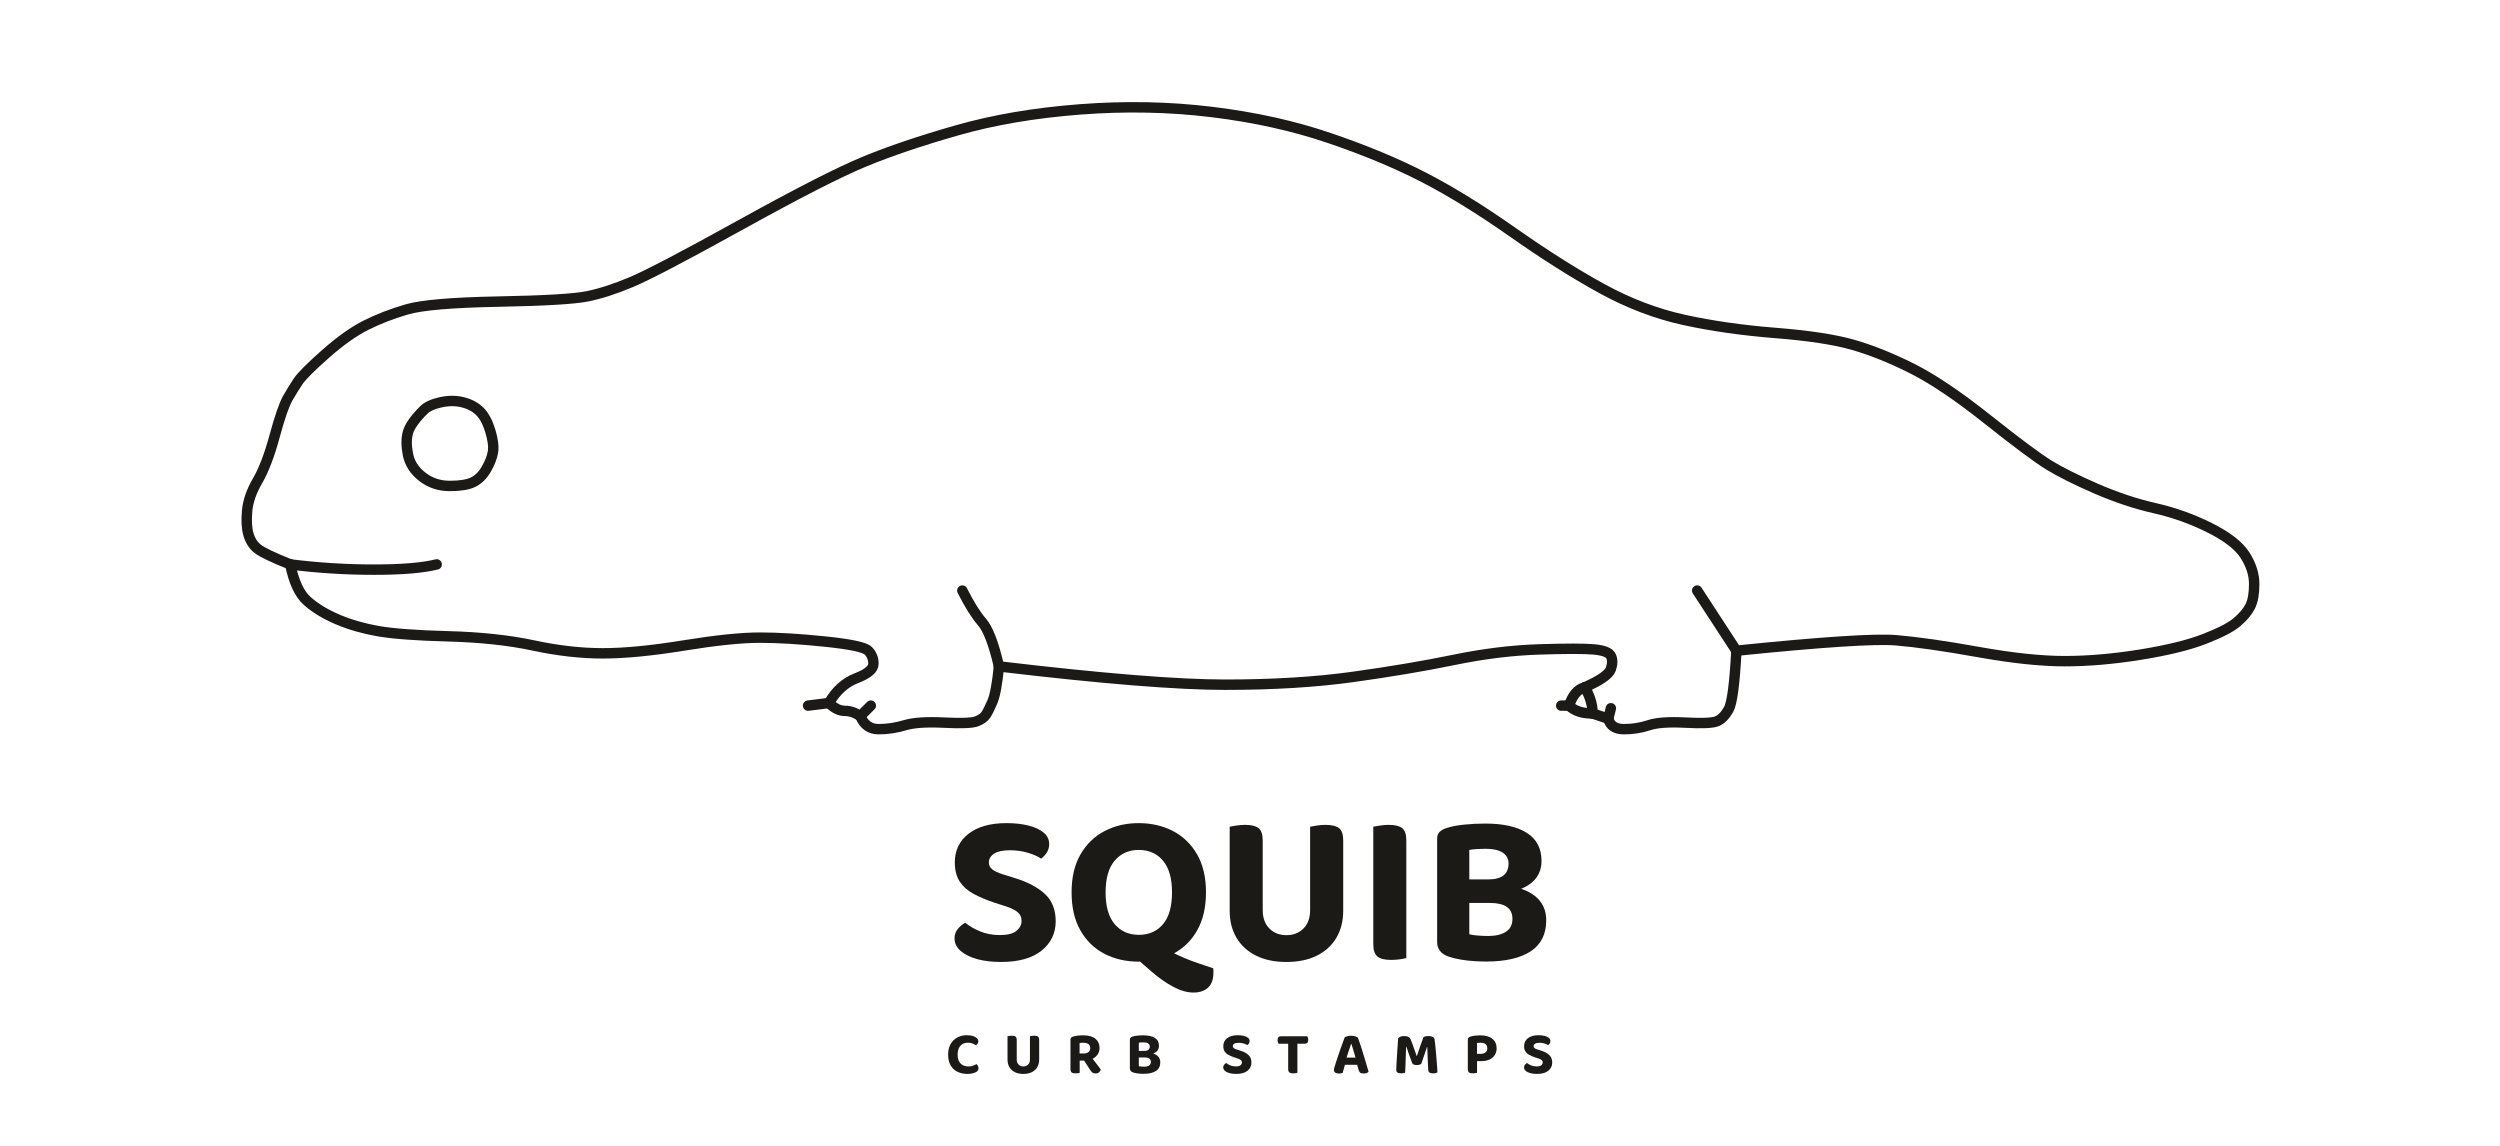
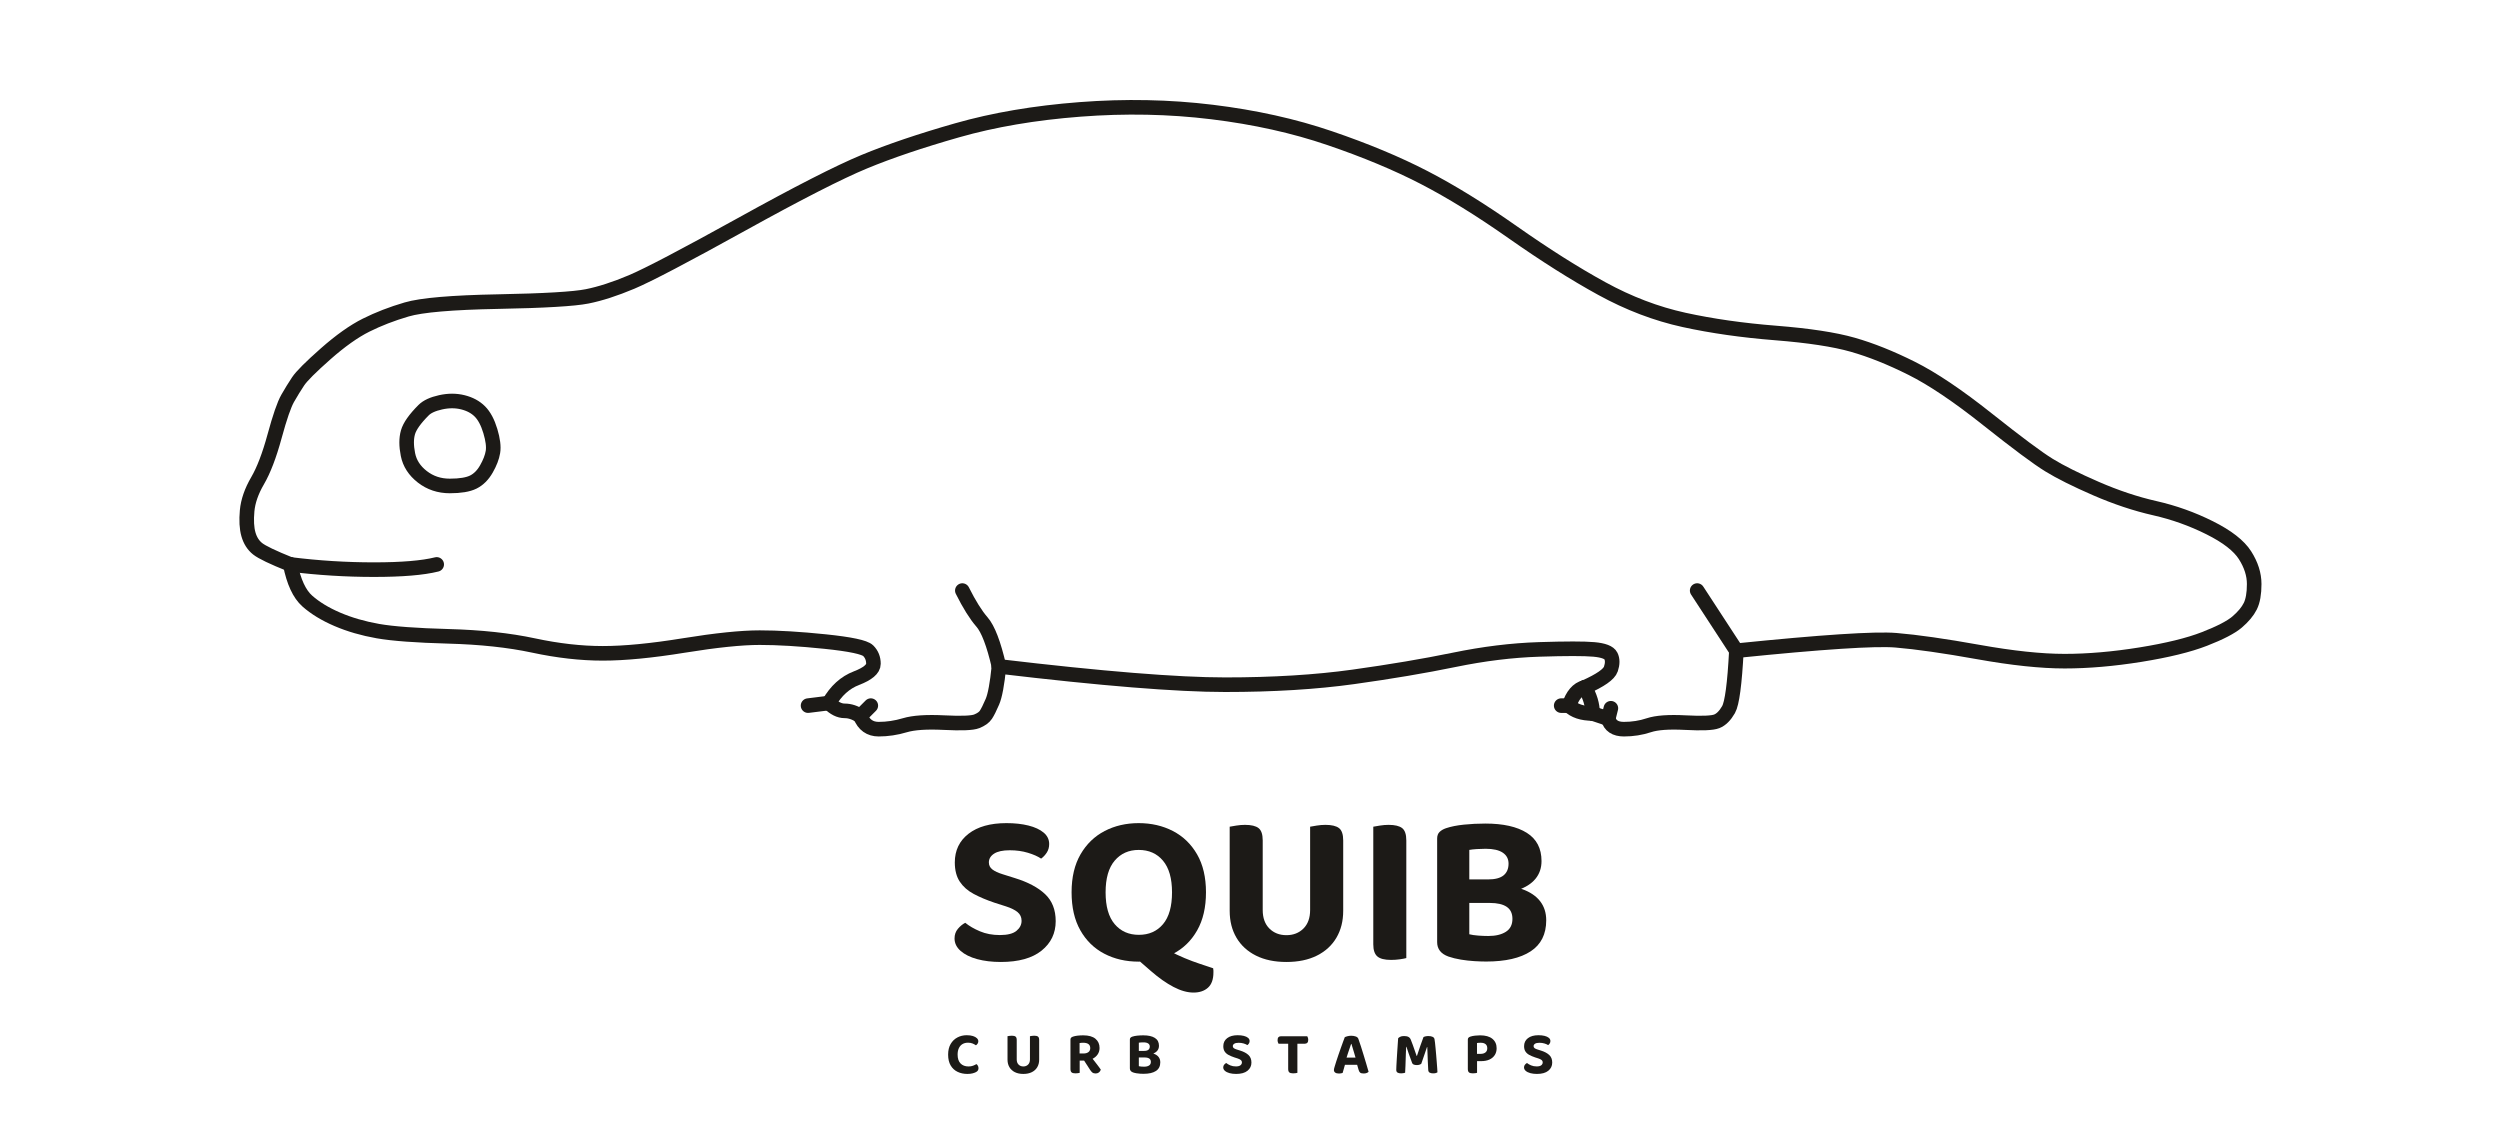
<svg xmlns="http://www.w3.org/2000/svg" viewBox="0 0 1200 550">
  <g fill="none">
-     <g fill="none" stroke="#1c1a17" stroke-width="5" stroke-linecap="round" stroke-linejoin="round">
+     <g fill="none" stroke="#1c1a17" stroke-width="7" stroke-linecap="round" stroke-linejoin="round">
      <path d="M 760.67 329.92 Q 771.97 324.90 773.22 321.13 Q 774.48 317.36 773.22 314.85 Q 771.97 312.34 765.06 311.72 Q 758.16 311.09 738.70 311.72 Q 719.25 312.34 697.91 316.74 Q 676.57 321.13 649.58 324.90 Q 622.59 328.66 588.08 328.66 Q 553.56 328.66 479.50 319.87" />
      <path d="M 760.67 329.92 Q 755.65 331.17 753.14 338.70" />
      <path d="M 760.67 329.92 Q 764.44 336.19 764.44 342.47" />
      <path d="M 387.87 338.70 L 397.91 337.45" />
      <path d="M 139.33 270.92 Q 126.78 265.90 123.64 263.39 Q 120.50 260.88 119.25 256.49 Q 117.99 252.09 118.62 245.19 Q 119.25 238.28 123.64 230.75 Q 128.03 223.22 131.80 209.41 Q 135.56 195.61 138.08 191.21 Q 140.59 186.82 143.10 183.05 Q 145.61 179.29 156.28 169.87 Q 166.95 160.46 175.73 156.07 Q 184.52 151.67 195.19 148.54 Q 205.86 145.40 239.12 144.77 Q 272.38 144.14 281.80 142.26 Q 291.21 140.38 303.14 135.36 Q 315.06 130.33 355.86 107.74 Q 396.65 85.15 414.85 77.62 Q 433.05 70.08 459.41 62.55 Q 485.77 55.02 518.41 52.51 Q 551.05 50.00 581.80 53.77 Q 612.55 57.53 638.28 66.32 Q 664.02 75.10 683.47 85.15 Q 702.93 95.19 726.15 111.51 Q 749.37 127.82 768.83 138.49 Q 788.28 149.16 808.37 153.56 Q 828.45 157.95 852.30 159.83 Q 876.15 161.72 889.33 165.48 Q 902.51 169.25 917.57 176.78 Q 932.64 184.31 953.97 201.26 Q 975.31 218.20 983.47 223.22 Q 991.63 228.24 1006.07 234.52 Q 1020.50 240.79 1034.31 243.93 Q 1048.12 247.07 1060.67 253.35 Q 1073.22 259.62 1077.62 266.53 Q 1082.01 273.43 1082.01 280.33 Q 1082.01 287.24 1080.13 291.00 Q 1078.24 294.77 1073.85 298.54 Q 1069.46 302.30 1058.16 306.69 Q 1046.86 311.09 1027.41 314.23 Q 1007.95 317.36 991.00 317.36 Q 974.06 317.36 949.58 312.97 Q 925.10 308.58 910.04 307.32 Q 894.98 306.07 833.47 312.34" />
      <path d="M 139.33 270.92 Q 159.41 273.43 179.50 273.43 Q 199.58 273.43 209.62 270.92" />
      <path d="M 139.33 270.92 Q 141.84 283.47 147.49 288.49 Q 153.14 293.51 161.92 297.28 Q 170.71 301.05 181.38 302.93 Q 192.05 304.81 215.27 305.44 Q 238.49 306.07 256.07 309.83 Q 273.64 313.60 289.33 313.60 Q 305.02 313.60 328.24 309.83 Q 351.46 306.07 364.64 306.07 Q 377.82 306.07 396.03 307.95 Q 414.23 309.83 416.74 312.34 Q 419.25 314.85 419.25 318.62 Q 419.25 322.38 411.09 325.52 Q 402.93 328.66 397.91 337.45" />
      <path d="M 771.97 344.98 L 773.22 339.96" />
      <path d="M 771.97 344.98 L 764.44 342.47" />
      <path d="M 771.97 344.98 Q 773.22 350.00 779.50 350.00 Q 785.77 350.00 791.42 348.12 Q 797.07 346.23 809.00 346.86 Q 820.92 347.49 824.06 346.23 Q 827.20 344.98 829.71 340.59 Q 832.22 336.19 833.47 312.34" />
      <path d="M 814.64 283.47 L 833.47 312.34" />
      <path d="M 753.14 338.70 L 749.37 338.70" />
      <path d="M 753.14 338.70 Q 756.90 342.47 764.44 342.47" />
      <path d="M 397.91 337.45 Q 401.67 341.21 405.44 341.21 Q 409.21 341.21 412.97 343.72" />
      <path d="M 479.50 319.87 Q 475.73 303.56 471.34 298.54 Q 466.95 293.51 461.92 283.47" />
      <path d="M 479.50 319.87 Q 478.24 332.43 476.36 336.82 Q 474.48 341.21 473.22 343.10 Q 471.97 344.98 468.83 346.23 Q 465.69 347.49 453.14 346.86 Q 440.59 346.23 434.31 348.12 Q 428.03 350.00 421.76 350.00 Q 415.48 350.00 412.97 343.72" />
      <path d="M 417.99 338.70 L 412.97 343.72" />
      <path d="M 203.35 196.86 Q 205.86 194.35 211.51 193.10 Q 217.15 191.84 222.18 193.10 Q 227.20 194.35 230.33 197.49 Q 233.47 200.63 235.36 206.90 Q 237.24 213.18 236.61 216.95 Q 235.98 220.71 233.47 225.10 Q 230.96 229.50 227.20 231.38 Q 223.43 233.26 215.90 233.26 Q 208.37 233.26 202.72 228.87 Q 197.07 224.48 195.82 218.20 Q 194.56 211.92 195.82 207.53 Q 197.07 203.14 203.35 196.86" />
    </g>
  </g>
  <g fill="#1c1a17">
    <path d="M479.926 448.826Q485.471 448.826 487.913 446.8Q490.355 444.774 490.355 441.996Q490.355 439.391 488.429 437.809Q486.503 436.226 482.788 435.036L477.297 433.28Q471.664 431.375 467.373 429.085Q463.082 426.795 460.694 423.188Q458.306 419.581 458.306 413.974Q458.306 405.333 464.881 400.217Q471.456 395.1 483.104 395.1Q489.036 395.1 493.654 396.256Q498.271 397.413 500.938 399.64Q503.605 401.868 503.605 405.134Q503.605 407.434 502.481 409.198Q501.358 410.962 499.74 412.139Q497.377 410.534 493.392 409.329Q489.406 408.125 484.681 408.125Q479.676 408.125 477.168 409.749Q474.659 411.374 474.659 413.974Q474.659 416.033 476.338 417.333Q478.016 418.633 481.365 419.665L487.077 421.458Q496.557 424.378 501.645 429.181Q506.733 433.983 506.733 442.154Q506.733 450.844 499.962 456.296Q493.192 461.747 480.4 461.747Q474.056 461.747 469.047 460.383Q464.039 459.018 461.11 456.452Q458.181 453.885 458.181 450.461Q458.181 447.745 459.787 445.837Q461.393 443.93 463.323 442.936Q466.11 445.224 470.36 447.025Q474.609 448.826 479.926 448.826Z" />
    <path d="M544.884 459.526 561.191 456.397Q565.056 458.403 568.673 459.915Q572.29 461.427 575.735 462.567Q579.179 463.706 582.316 464.767Q582.445 465.416 582.445 465.884Q582.445 466.352 582.445 466.768Q582.445 471.748 579.826 474.09Q577.207 476.432 572.889 476.432Q568.455 476.432 563.284 473.73Q558.113 471.028 552.46 466.111ZM578.871 428.305Q578.871 439.121 574.643 446.572Q570.414 454.022 563.128 457.806Q555.842 461.589 546.577 461.589Q537.338 461.589 530.039 457.766Q522.74 453.943 518.551 446.532Q514.362 439.121 514.362 428.305Q514.362 417.489 518.655 410.078Q522.948 402.667 530.235 398.883Q537.521 395.1 546.577 395.1Q555.659 395.1 562.984 398.883Q570.31 402.667 574.591 410.078Q578.871 417.489 578.871 428.305ZM562.572 428.305Q562.572 418.3 558.238 413.133Q553.903 407.967 546.577 407.967Q539.435 407.967 535.06 413.094Q530.686 418.221 530.686 428.305Q530.686 438.468 535.048 443.595Q539.41 448.722 546.656 448.722Q553.928 448.722 558.25 443.595Q562.572 438.468 562.572 428.305Z" />
    <path d="M617.48 461.747Q608.969 461.747 602.864 458.69Q596.759 455.632 593.504 450.103Q590.249 444.575 590.249 437.212V430.343H606.103V436.8Q606.103 442.511 609.308 445.696Q612.513 448.88 617.48 448.88Q622.447 448.88 625.653 445.696Q628.858 442.511 628.858 436.8V430.343H644.737V437.212Q644.737 444.575 641.481 450.103Q638.226 455.632 632.121 458.69Q626.017 461.747 617.48 461.747ZM606.103 433.501H590.249V396.818Q591.322 396.61 593.442 396.271Q595.561 395.932 597.6 395.932Q602.101 395.932 604.102 397.488Q606.103 399.044 606.103 403.416ZM644.737 433.659H628.858V396.818Q629.931 396.61 632.051 396.271Q634.17 395.932 636.209 395.932Q640.71 395.932 642.723 397.488Q644.737 399.044 644.737 403.416Z" />
    <path d="M659.176 416.004H675.03V459.871Q674.036 460.158 671.968 460.458Q669.901 460.757 667.704 460.757Q663.045 460.757 661.11 459.07Q659.176 457.383 659.176 453.273ZM675.03 435.934H659.176V396.818Q660.249 396.61 662.369 396.271Q664.488 395.932 666.527 395.932Q671.028 395.932 673.029 397.488Q675.03 399.044 675.03 403.416Z" />
    <path d="M722.911 422.123V433.413H699.765V422.123ZM715.14 433.413 716.334 424.736Q724.987 424.736 730.695 426.799Q736.402 428.862 739.296 432.631Q742.189 436.4 742.189 441.738Q742.189 451.755 734.705 456.647Q727.221 461.539 713.372 461.539Q710.881 461.539 707.677 461.344Q704.474 461.148 701.217 460.614Q697.96 460.079 695.227 459.139Q689.831 457.18 689.831 452.221V402.53Q689.831 400.47 690.992 399.337Q692.152 398.203 694.053 397.55Q697.589 396.352 702.621 395.83Q707.652 395.308 712.94 395.308Q725.798 395.308 732.864 399.757Q739.93 404.206 739.93 413.312Q739.93 418.313 737.008 421.847Q734.085 425.38 728.523 427.221Q722.961 429.062 714.978 429.062L714.279 422.123Q719.325 422.123 721.715 420.172Q724.105 418.221 724.105 414.548Q724.105 411.166 721.341 409.29Q718.577 407.414 713.098 407.414Q711.064 407.414 708.873 407.555Q706.683 407.696 705.265 407.954V448.448Q706.97 448.889 709.535 449.082Q712.1 449.275 714.4 449.275Q719.633 449.275 722.801 447.272Q725.969 445.269 725.969 441.055Q725.969 437.149 723.23 435.281Q720.49 433.413 715.14 433.413Z" />
    <path d="M469.588 499.818Q469.588 500.459 469.242 500.962Q468.896 501.465 468.445 501.742Q467.72 501.242 466.812 500.867Q465.904 500.491 464.654 500.491Q463.106 500.491 461.986 501.159Q460.866 501.828 460.26 503.107Q459.654 504.386 459.654 506.213Q459.654 509.009 461.055 510.454Q462.457 511.899 464.874 511.899Q466.139 511.899 467.039 511.552Q467.938 511.206 468.685 510.765Q469.13 511.079 469.402 511.593Q469.674 512.107 469.674 512.777Q469.674 513.354 469.371 513.839Q469.068 514.324 468.338 514.673Q467.782 514.961 466.776 515.224Q465.77 515.487 464.303 515.487Q461.742 515.487 459.652 514.491Q457.562 513.494 456.332 511.442Q455.102 509.39 455.102 506.213Q455.102 503.19 456.309 501.12Q457.517 499.05 459.556 497.976Q461.594 496.903 464.04 496.903Q465.767 496.903 467.007 497.295Q468.247 497.687 468.917 498.345Q469.588 499.002 469.588 499.818Z" />
    <path d="M491.202 515.487Q488.828 515.487 487.126 514.635Q485.424 513.782 484.516 512.24Q483.608 510.699 483.608 508.646V506.73H488.029V508.531Q488.029 510.123 488.923 511.011Q489.817 511.899 491.202 511.899Q492.587 511.899 493.481 511.011Q494.374 510.123 494.374 508.531V506.73H498.802V508.646Q498.802 510.699 497.894 512.24Q496.987 513.782 495.284 514.635Q493.582 515.487 491.202 515.487ZM488.029 507.611H483.608V497.382Q483.908 497.324 484.499 497.229Q485.09 497.135 485.658 497.135Q486.913 497.135 487.471 497.569Q488.029 498.003 488.029 499.222ZM498.802 507.655H494.374V497.382Q494.674 497.324 495.265 497.229Q495.856 497.135 496.424 497.135Q497.679 497.135 498.241 497.569Q498.802 498.003 498.802 499.222Z" />
    <path d="M518.198 505.675H520.101Q521.541 505.675 522.429 505.022Q523.316 504.37 523.316 503.094Q523.316 501.825 522.47 501.172Q521.624 500.52 519.885 500.52Q519.41 500.52 518.999 500.559Q518.587 500.599 518.198 500.671ZM520.497 509.079H513.822V498.975Q513.822 498.4 514.145 498.088Q514.469 497.775 514.999 497.586Q515.95 497.259 517.238 497.11Q518.525 496.961 519.928 496.961Q523.839 496.961 525.814 498.605Q527.788 500.249 527.788 503.05Q527.788 504.805 526.84 506.169Q525.891 507.533 524.255 508.306Q522.619 509.079 520.497 509.079ZM519.696 508.039 523.618 507.125Q524.298 508.03 525.013 508.933Q525.729 509.837 526.376 510.682Q527.022 511.528 527.55 512.233Q528.078 512.939 528.382 513.425Q528.134 514.292 527.456 514.781Q526.778 515.269 525.953 515.269Q524.887 515.269 524.314 514.791Q523.742 514.313 523.24 513.519ZM513.822 507.428H518.249V514.964Q517.965 515.044 517.389 515.128Q516.812 515.211 516.2 515.211Q514.9 515.211 514.361 514.741Q513.822 514.27 513.822 513.124Z" />
    <path d="M551.562 504.438V507.586H545.108V504.438ZM549.395 507.586 549.728 505.167Q552.141 505.167 553.732 505.742Q555.324 506.317 556.131 507.368Q556.937 508.419 556.937 509.908Q556.937 512.701 554.85 514.065Q552.764 515.429 548.902 515.429Q548.207 515.429 547.314 515.375Q546.421 515.32 545.512 515.171Q544.604 515.022 543.842 514.76Q542.338 514.214 542.338 512.831V498.975Q542.338 498.4 542.661 498.084Q542.985 497.768 543.515 497.586Q544.501 497.252 545.904 497.106Q547.307 496.961 548.781 496.961Q552.367 496.961 554.337 498.201Q556.307 499.442 556.307 501.981Q556.307 503.376 555.493 504.361Q554.678 505.346 553.127 505.86Q551.576 506.373 549.35 506.373L549.155 504.438Q550.562 504.438 551.228 503.894Q551.895 503.35 551.895 502.326Q551.895 501.383 551.124 500.86Q550.353 500.336 548.825 500.336Q548.258 500.336 547.647 500.376Q547.037 500.415 546.641 500.487V511.779Q547.117 511.902 547.832 511.956Q548.547 512.01 549.189 512.01Q550.648 512.01 551.531 511.451Q552.414 510.892 552.414 509.717Q552.414 508.628 551.651 508.107Q550.887 507.586 549.395 507.586Z" />
    <path d="M593.212 511.884Q594.759 511.884 595.439 511.319Q596.12 510.754 596.12 509.98Q596.12 509.253 595.583 508.812Q595.046 508.371 594.01 508.039L592.479 507.549Q590.909 507.018 589.712 506.379Q588.515 505.741 587.85 504.735Q587.184 503.729 587.184 502.166Q587.184 499.756 589.017 498.33Q590.85 496.903 594.099 496.903Q595.753 496.903 597.04 497.225Q598.328 497.548 599.071 498.169Q599.815 498.79 599.815 499.701Q599.815 500.342 599.502 500.834Q599.189 501.326 598.737 501.654Q598.078 501.206 596.967 500.871Q595.856 500.535 594.538 500.535Q593.143 500.535 592.443 500.988Q591.744 501.441 591.744 502.166Q591.744 502.74 592.212 503.102Q592.68 503.465 593.614 503.753L595.206 504.253Q597.85 505.067 599.269 506.406Q600.687 507.745 600.687 510.024Q600.687 512.447 598.799 513.967Q596.912 515.487 593.344 515.487Q591.575 515.487 590.179 515.107Q588.782 514.726 587.966 514.011Q587.149 513.295 587.149 512.34Q587.149 511.583 587.597 511.051Q588.044 510.519 588.583 510.242Q589.36 510.88 590.545 511.382Q591.73 511.884 593.212 511.884Z" />
    <path d="M618.561 500.978 618.527 497.412H627.488Q627.663 497.682 627.805 498.142Q627.947 498.601 627.947 499.134Q627.947 500.06 627.528 500.519Q627.108 500.978 626.387 500.978ZM622.631 497.412 622.666 500.978H613.698Q613.522 500.701 613.38 500.241Q613.238 499.782 613.238 499.25Q613.238 498.294 613.658 497.853Q614.077 497.412 614.798 497.412ZM618.327 500.195H622.748V514.964Q622.471 515.044 621.891 515.128Q621.311 515.211 620.705 515.211Q619.406 515.211 618.867 514.741Q618.327 514.27 618.327 513.124Z" />
    <path d="M648.686 501.09H648.526Q648.224 502 647.838 503.131Q647.453 504.262 647.039 505.494Q646.625 506.727 646.25 507.955L645.731 510.55Q645.557 511.116 645.395 511.723Q645.233 512.33 645.064 512.91Q644.896 513.49 644.745 514.02Q644.594 514.55 644.471 514.992Q644.136 515.101 643.731 515.2Q643.326 515.298 642.765 515.298Q641.551 515.298 640.913 514.853Q640.275 514.408 640.275 513.593Q640.275 513.222 640.384 512.847Q640.493 512.472 640.631 511.977Q640.891 511.035 641.366 509.581Q641.84 508.127 642.416 506.434Q642.992 504.741 643.582 503.082Q644.172 501.423 644.677 500.039Q645.183 498.654 645.492 497.858Q645.922 497.609 646.805 497.383Q647.688 497.157 648.555 497.157Q649.797 497.157 650.785 497.518Q651.773 497.88 652.028 498.682Q652.592 500.21 653.235 502.231Q653.879 504.253 654.547 506.448Q655.216 508.643 655.834 510.719Q656.453 512.795 656.922 514.454Q656.609 514.803 656 515.039Q655.391 515.276 654.566 515.276Q653.354 515.276 652.866 514.853Q652.377 514.43 652.13 513.542L651.197 510.292L650.7 507.827Q650.341 506.542 649.97 505.317Q649.6 504.093 649.273 503.007Q648.946 501.922 648.686 501.09ZM643.806 511.095 645.508 507.654H652.299L652.873 511.095Z" />
    <path d="M682.205 510.616Q681.87 510.872 681.338 511.054Q680.807 511.236 680.114 511.236Q679.209 511.236 678.604 511.003Q677.999 510.769 677.81 510.208Q676.824 507.467 676.153 505.63Q675.481 503.792 675.094 502.464H674.955Q674.868 504.286 674.811 505.808Q674.754 507.329 674.715 508.753Q674.676 510.177 674.618 511.666Q674.561 513.154 674.46 514.912Q674.132 515.014 673.603 515.116Q673.074 515.218 672.535 515.218Q671.434 515.218 670.82 514.843Q670.206 514.469 670.206 513.542Q670.206 512.907 670.268 511.646Q670.329 510.384 670.431 508.745Q670.532 507.105 670.644 505.285Q670.756 503.465 670.883 501.681Q671.009 499.897 671.11 498.383Q671.342 498.048 672.042 497.675Q672.741 497.303 673.953 497.303Q675.281 497.303 676.065 497.729Q676.849 498.156 677.198 499.103Q677.643 500.164 678.133 501.54Q678.622 502.916 679.105 504.315Q679.587 505.713 679.99 506.853H680.128Q680.963 504.286 681.806 501.852Q682.649 499.418 683.276 497.791Q683.669 497.58 684.296 497.442Q684.922 497.303 685.623 497.303Q686.863 497.303 687.64 497.675Q688.417 498.047 688.555 498.76Q688.671 499.319 688.805 500.508Q688.939 501.697 689.084 503.252Q689.229 504.806 689.371 506.498Q689.512 508.19 689.639 509.79Q689.766 511.391 689.857 512.681Q689.947 513.97 689.976 514.716Q689.539 514.978 689.062 515.098Q688.584 515.218 687.855 515.218Q686.935 515.218 686.271 514.879Q685.607 514.541 685.549 513.564Q685.419 511.28 685.336 509.234Q685.254 507.187 685.204 505.492Q685.154 503.796 685.089 502.588H684.951Q684.578 503.83 683.894 505.733Q683.211 507.635 682.205 510.616Z" />
    <path d="M708.958 505.853H710.691Q712.152 505.853 713.02 505.168Q713.888 504.483 713.888 503.173Q713.888 501.862 713.075 501.191Q712.261 500.52 710.719 500.52Q710.179 500.52 709.763 500.548Q709.347 500.577 708.958 500.648ZM710.969 509.346H704.56V498.975Q704.56 498.4 704.883 498.088Q705.207 497.775 705.737 497.586Q706.688 497.259 708.013 497.11Q709.338 496.961 710.424 496.961Q714.328 496.961 716.355 498.634Q718.382 500.306 718.382 503.166Q718.382 505.03 717.492 506.419Q716.603 507.808 714.949 508.577Q713.294 509.346 710.969 509.346ZM704.56 507.4H708.987V514.964Q708.703 515.044 708.127 515.128Q707.55 515.211 706.938 515.211Q705.638 515.211 705.099 514.741Q704.56 514.27 704.56 513.124Z" />
    <path d="M737.59 511.884Q739.137 511.884 739.817 511.319Q740.498 510.754 740.498 509.98Q740.498 509.253 739.961 508.812Q739.424 508.371 738.388 508.039L736.857 507.549Q735.287 507.018 734.09 506.379Q732.893 505.741 732.228 504.735Q731.562 503.729 731.562 502.166Q731.562 499.756 733.395 498.33Q735.228 496.903 738.477 496.903Q740.131 496.903 741.418 497.225Q742.706 497.548 743.449 498.169Q744.193 498.79 744.193 499.701Q744.193 500.342 743.88 500.834Q743.567 501.326 743.115 501.654Q742.456 501.206 741.345 500.871Q740.234 500.535 738.916 500.535Q737.521 500.535 736.821 500.988Q736.122 501.441 736.122 502.166Q736.122 502.74 736.59 503.102Q737.058 503.465 737.992 503.753L739.584 504.253Q742.228 505.067 743.647 506.406Q745.065 507.745 745.065 510.024Q745.065 512.447 743.177 513.967Q741.29 515.487 737.722 515.487Q735.953 515.487 734.557 515.107Q733.16 514.726 732.344 514.011Q731.527 513.295 731.527 512.34Q731.527 511.583 731.975 511.051Q732.422 510.519 732.961 510.242Q733.738 510.88 734.923 511.382Q736.108 511.884 737.59 511.884Z" />
  </g>
</svg>
